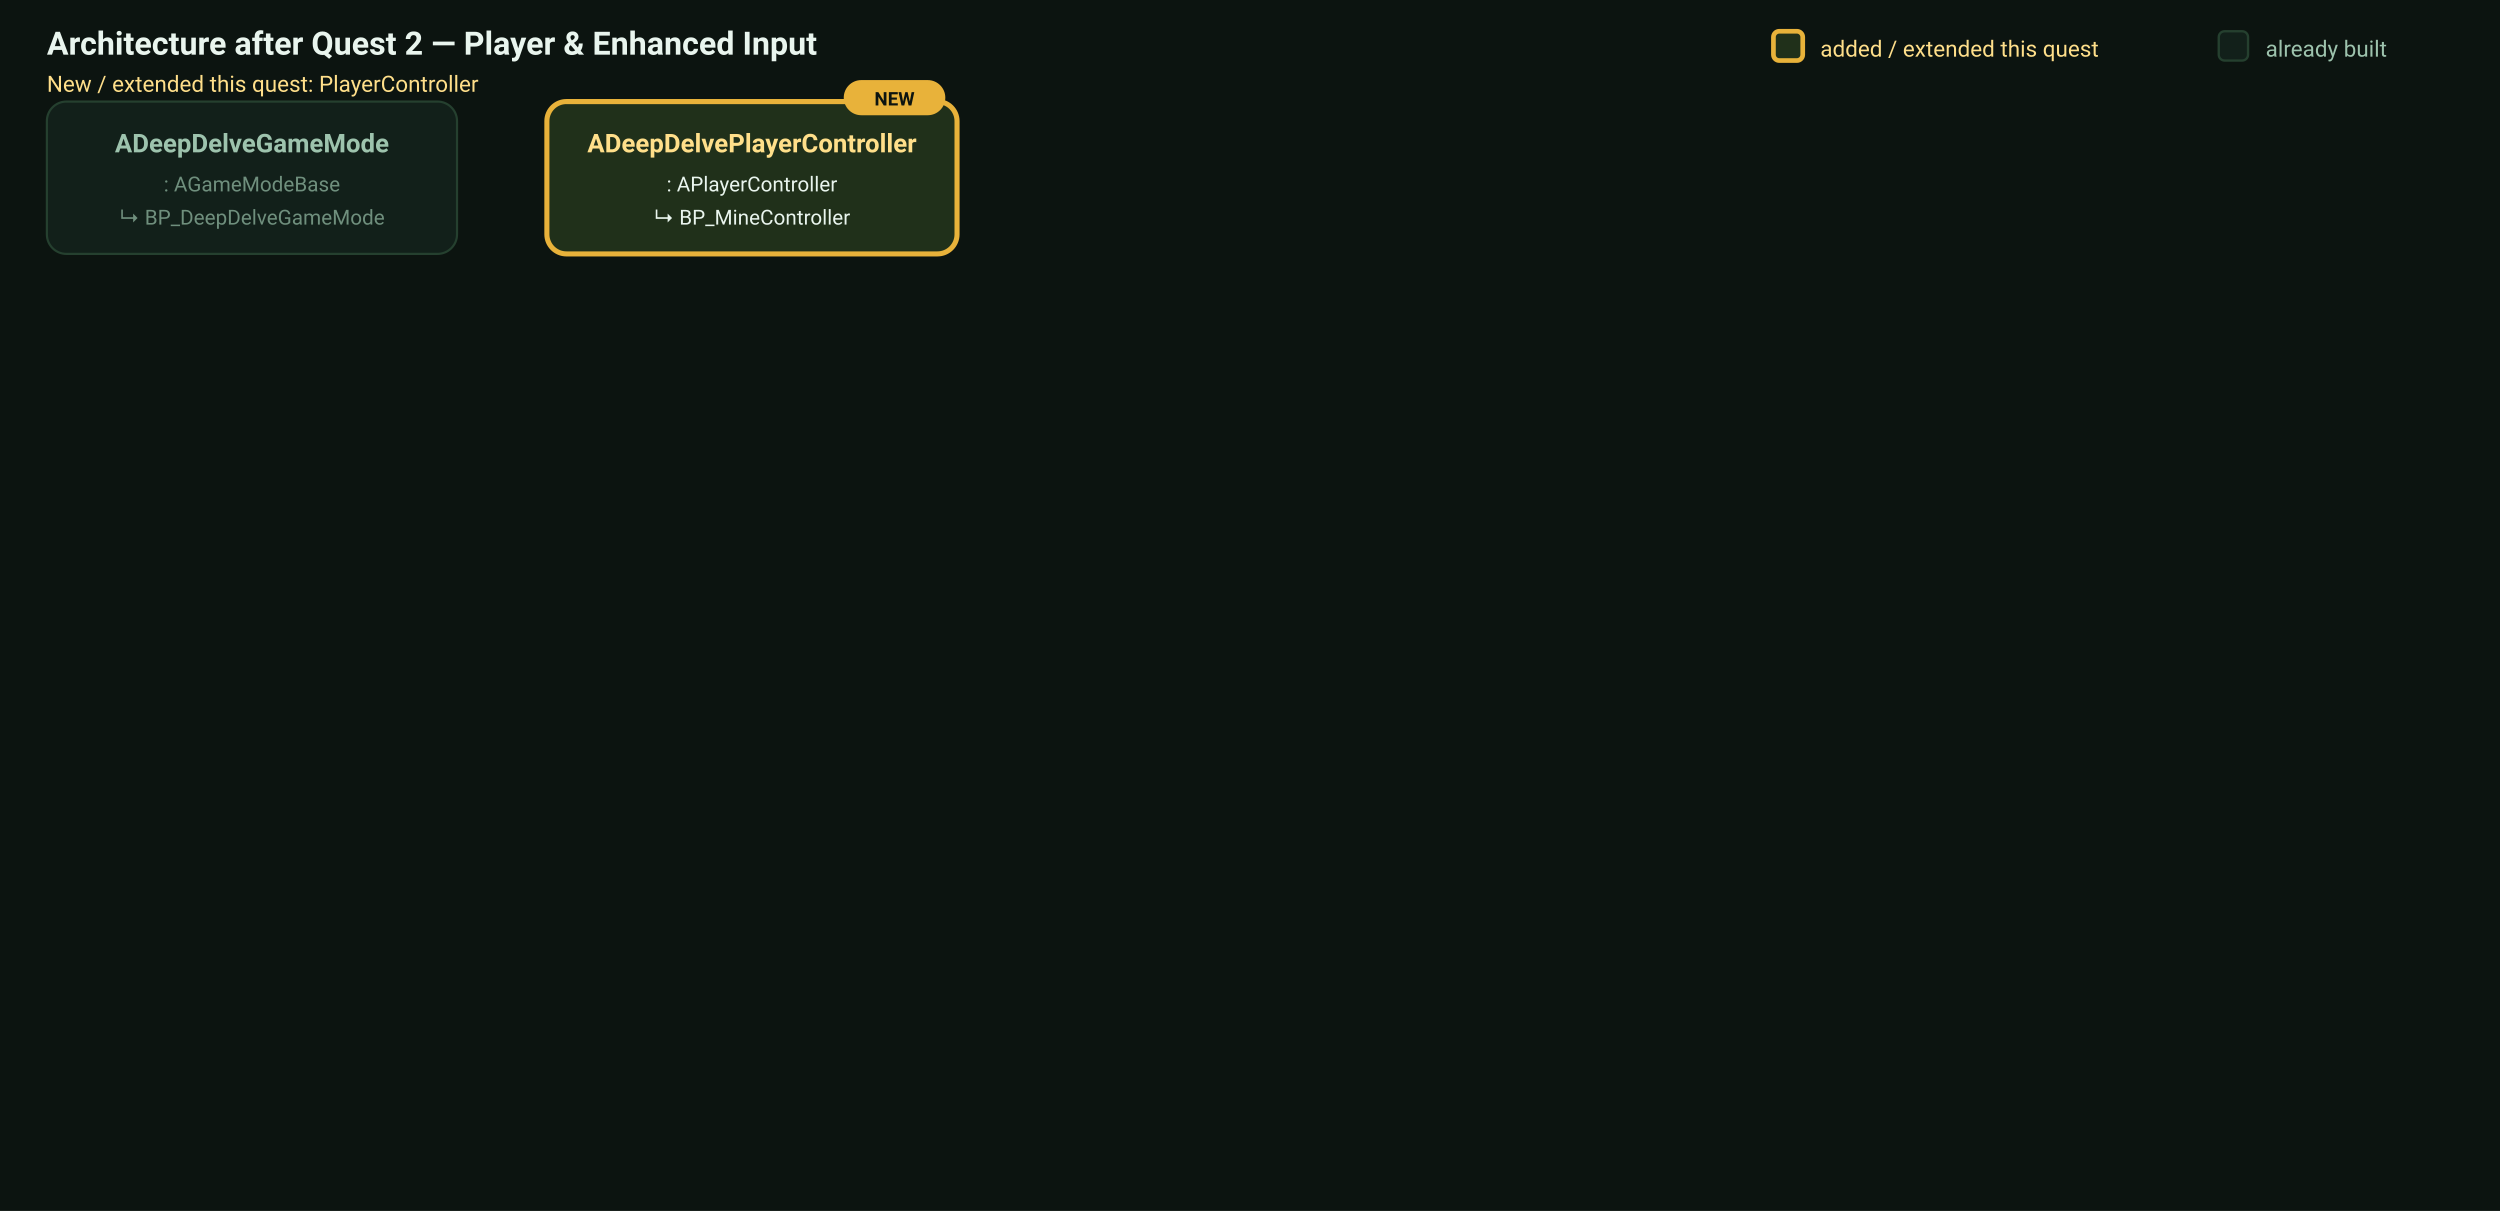
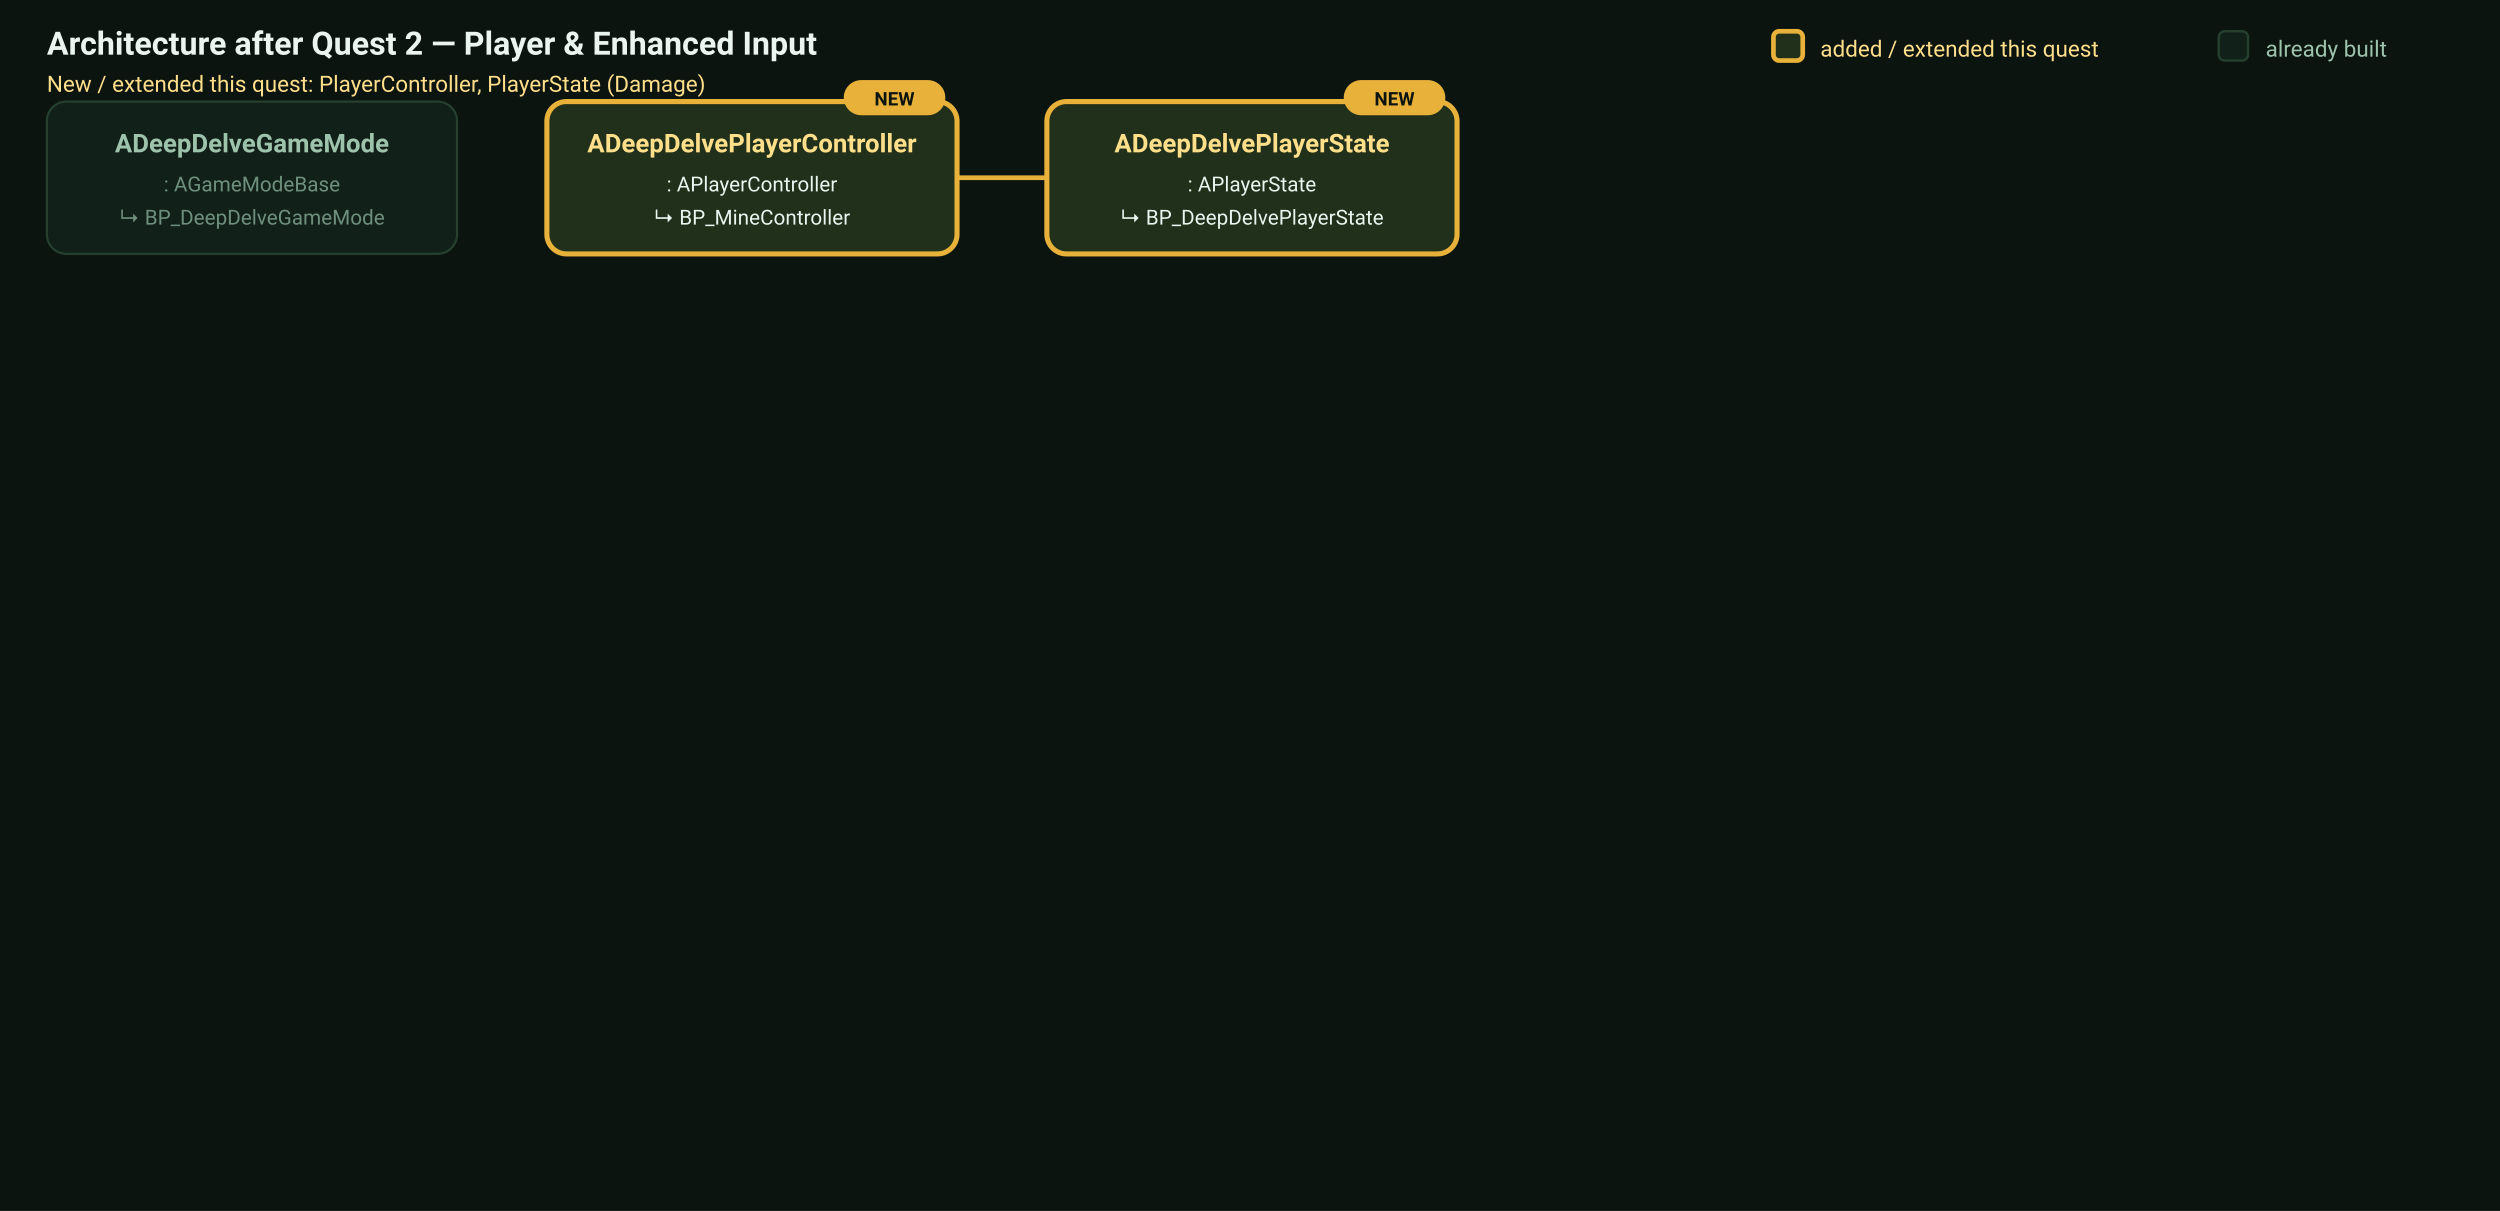
<svg xmlns="http://www.w3.org/2000/svg" viewBox="0 0 1280 620" font-family="-apple-system,BlinkMacSystemFont,Segoe UI,Roboto,Helvetica,Arial,sans-serif" role="img">
  <defs>
    <marker id="ar" markerWidth="10" markerHeight="10" refX="7" refY="4.5" orient="auto">
      <path d="M0,0 L9,4.5 L0,9 z" fill="#2c4636" />
    </marker>
    <marker id="arG" markerWidth="10" markerHeight="10" refX="7" refY="4.5" orient="auto">
      <path d="M0,0 L9,4.5 L0,9 z" fill="#e8b23a" />
    </marker>
    <marker id="arF" markerWidth="10" markerHeight="10" refX="7" refY="4.5" orient="auto">
      <path d="M0,0 L9,4.5 L0,9 z" fill="#3a5a45" />
    </marker>
  </defs>
  <rect x="0" y="0" width="1280" height="620" fill="#0c1410" />
+   <line x1="385.0" y1="91.0" x2="641.0" y2="91.0" stroke="#e8b23a" stroke-width="2.4" marker-end="url(#arG)" />
  <rect x="24" y="52" width="210" height="78" rx="10" fill="#12201a" stroke="#25402f" stroke-width="1.1" />
  <text x="129.0" y="78" text-anchor="middle" fill="#9dc3ad" font-size="13.2" font-weight="700">ADeepDelveGameMode</text>
  <text x="129.0" y="98" text-anchor="middle" fill="#6f8f7d" font-size="10.6" font-weight="400">: AGameModeBase</text>
  <text x="129.0" y="115" text-anchor="middle" fill="#6f8f7d" font-size="10.6" font-weight="400">↳ BP_DeepDelveGameMode</text>
  <rect x="280" y="52" width="210" height="78" rx="10" fill="#20301a" stroke="#e8b23a" stroke-width="2.6" />
  <text x="385.0" y="78" text-anchor="middle" fill="#ffdf8a" font-size="13.2" font-weight="700">ADeepDelvePlayerController</text>
  <text x="385.0" y="98" text-anchor="middle" fill="#e9f5ee" font-size="10.6" font-weight="400">: APlayerController</text>
  <text x="385.0" y="115" text-anchor="middle" fill="#e9f5ee" font-size="10.6" font-weight="400">↳ BP_MineController</text>
  <rect x="432" y="41" width="52" height="18" rx="9" fill="#e8b23a" />
  <text x="458" y="54" text-anchor="middle" fill="#0c1410" font-size="9.6" font-weight="700">NEW</text>
+   <rect x="536" y="52" width="210" height="78" rx="10" fill="#20301a" stroke="#e8b23a" stroke-width="2.6" />
+   <text x="641.0" y="78" text-anchor="middle" fill="#ffdf8a" font-size="13.2" font-weight="700">ADeepDelvePlayerState</text>
+   <text x="641.0" y="98" text-anchor="middle" fill="#e9f5ee" font-size="10.6" font-weight="400">: APlayerState</text>
+   <text x="641.0" y="115" text-anchor="middle" fill="#e9f5ee" font-size="10.6" font-weight="400">↳ BP_DeepDelvePlayerState</text>
+   <rect x="688" y="41" width="52" height="18" rx="9" fill="#e8b23a" />
+   <text x="714" y="54" text-anchor="middle" fill="#0c1410" font-size="9.6" font-weight="700">NEW</text>
  <text x="24" y="28" text-anchor="start" fill="#e9f5ee" font-size="16.5" font-weight="700">Architecture after Quest 2 — Player &amp; Enhanced Input</text>
-   <text x="24" y="47" text-anchor="start" fill="#ffdf8a" font-size="11.5" font-weight="400">New / extended this quest: PlayerController</text>
+   <text x="24" y="47" text-anchor="start" fill="#ffdf8a" font-size="11.5" font-weight="400">New / extended this quest: PlayerController, PlayerState (Damage)</text>
  <g>
    <rect x="908" y="16" width="15" height="15" rx="3" fill="#20301a" stroke="#e8b23a" stroke-width="2.4" />
    <text x="932" y="29" text-anchor="start" fill="#ffdf8a" font-size="11.5" font-weight="400">added / extended this quest</text>
    <rect x="1136" y="16" width="15" height="15" rx="3" fill="#12201a" stroke="#25402f" stroke-width="1.2" />
    <text x="1160" y="29" text-anchor="start" fill="#9dc3ad" font-size="11.5" font-weight="400">already built</text>
  </g>
</svg>
